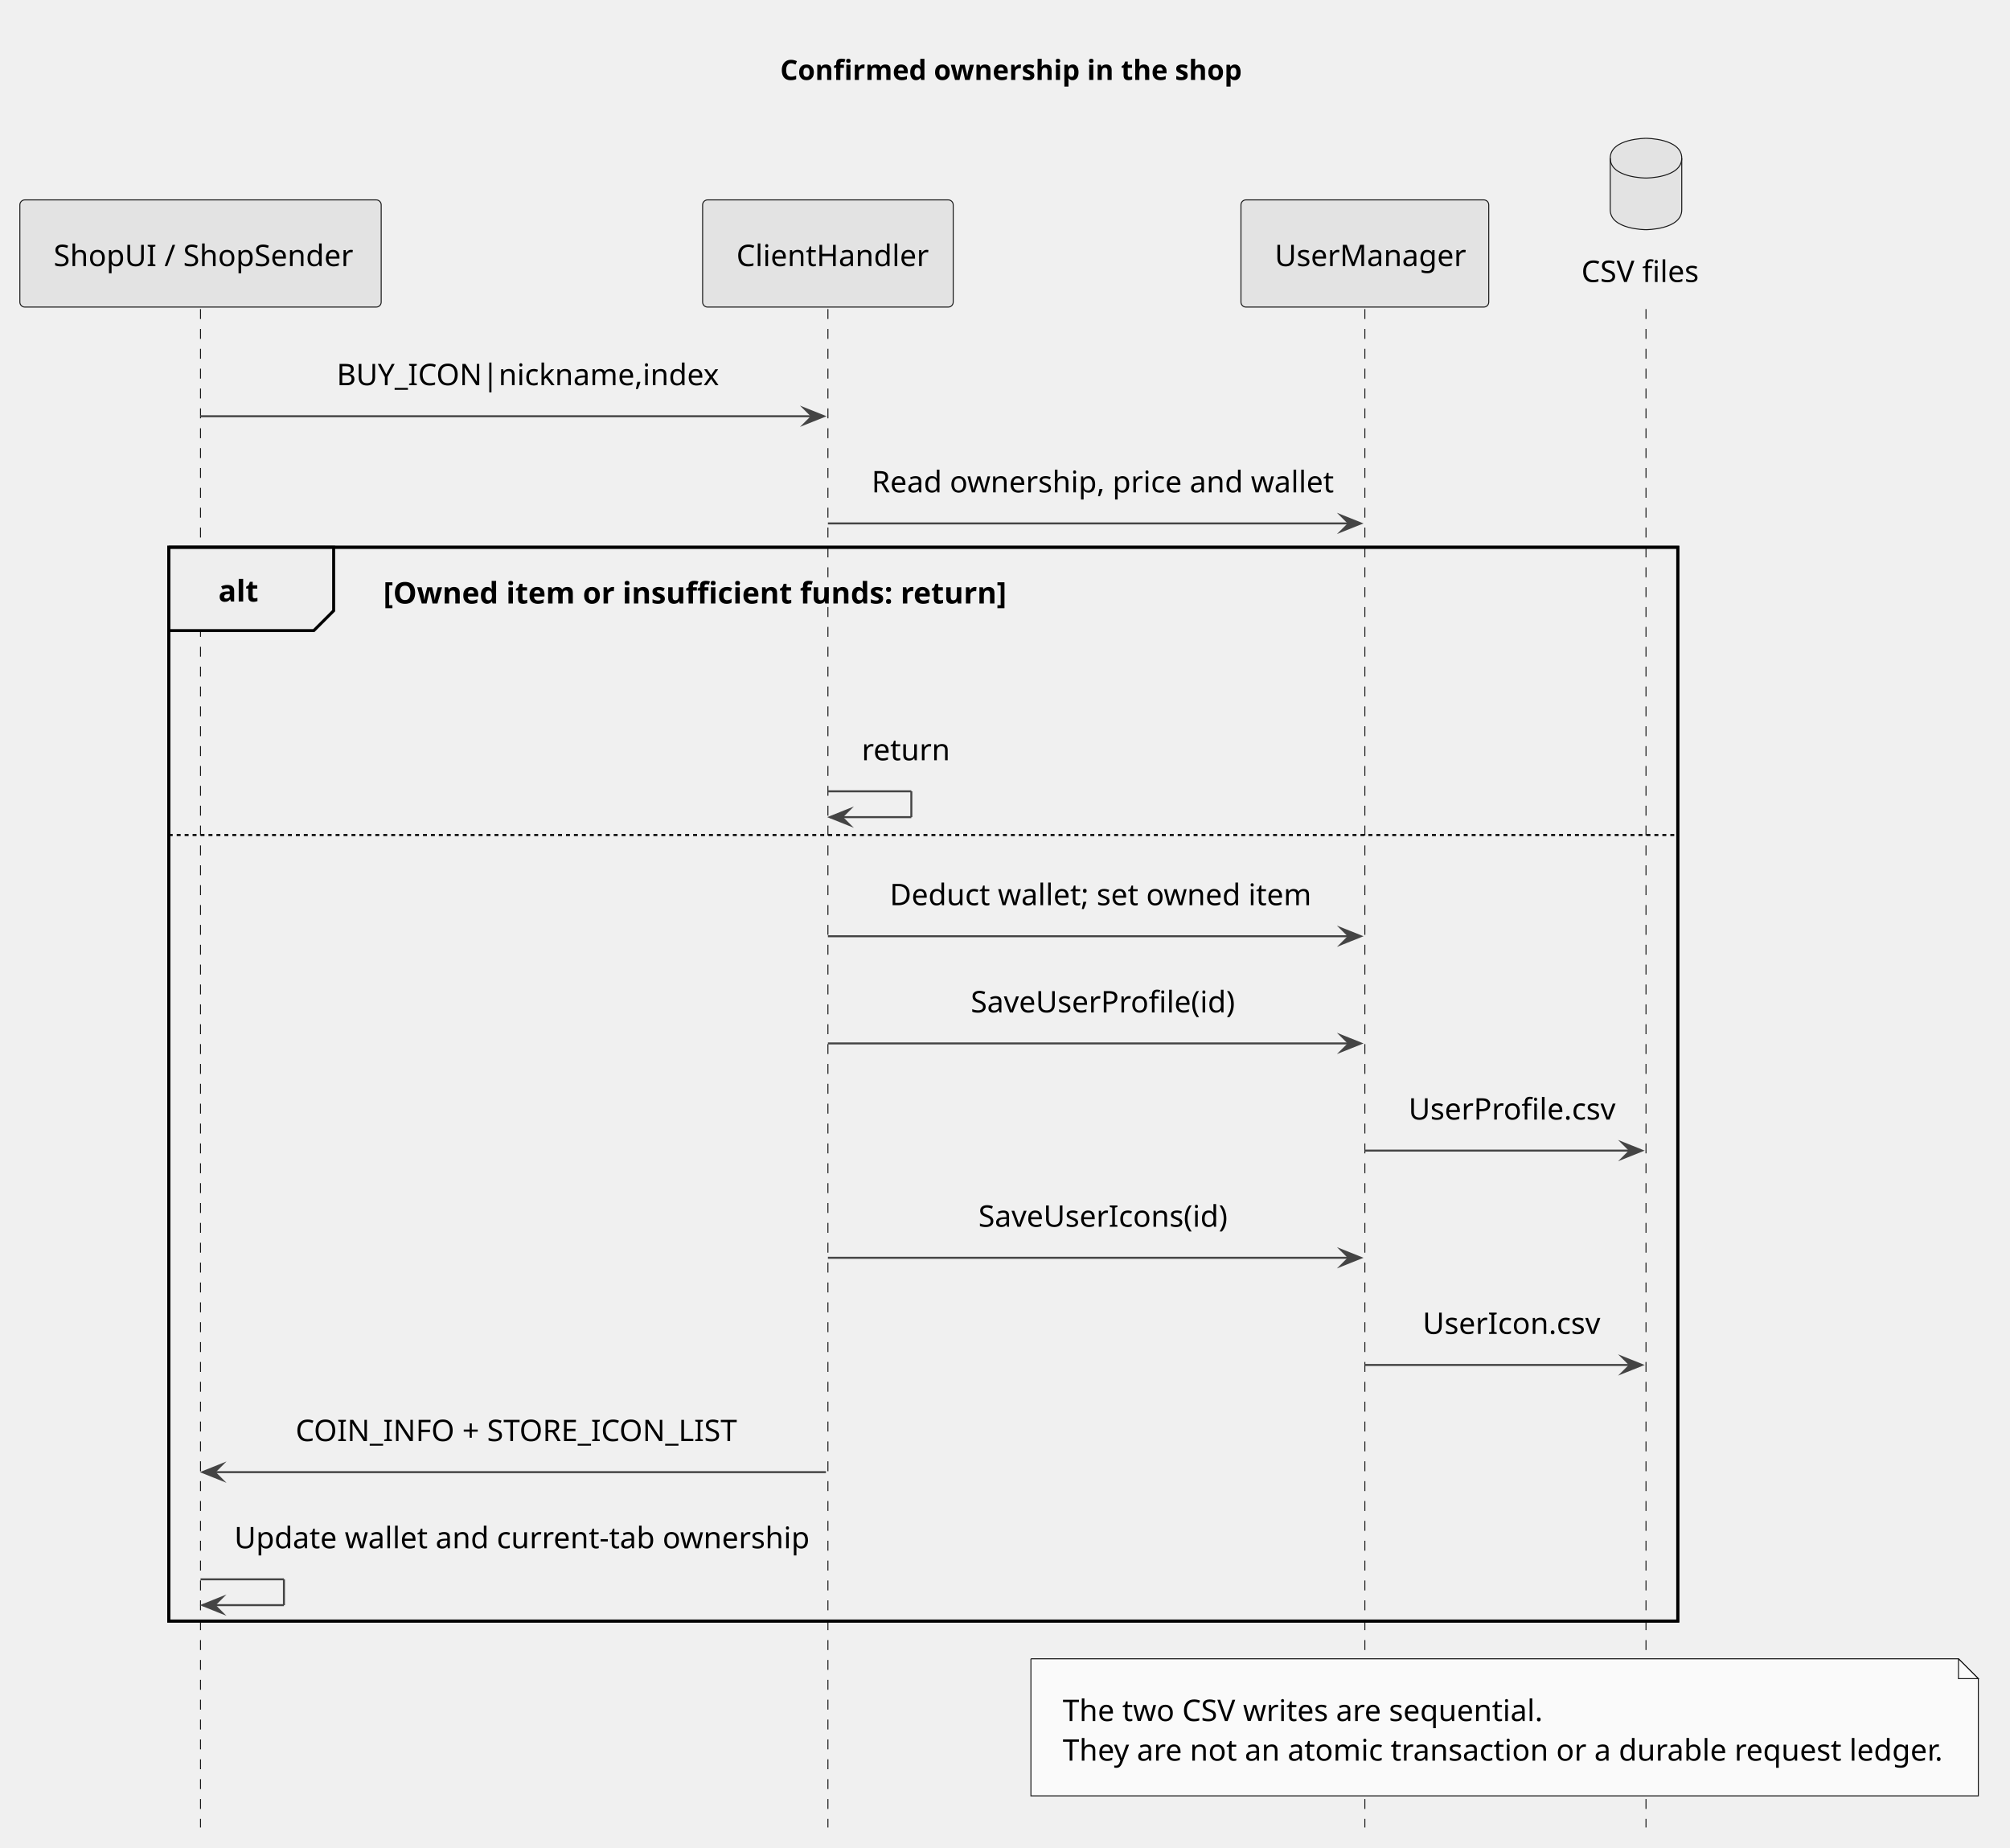
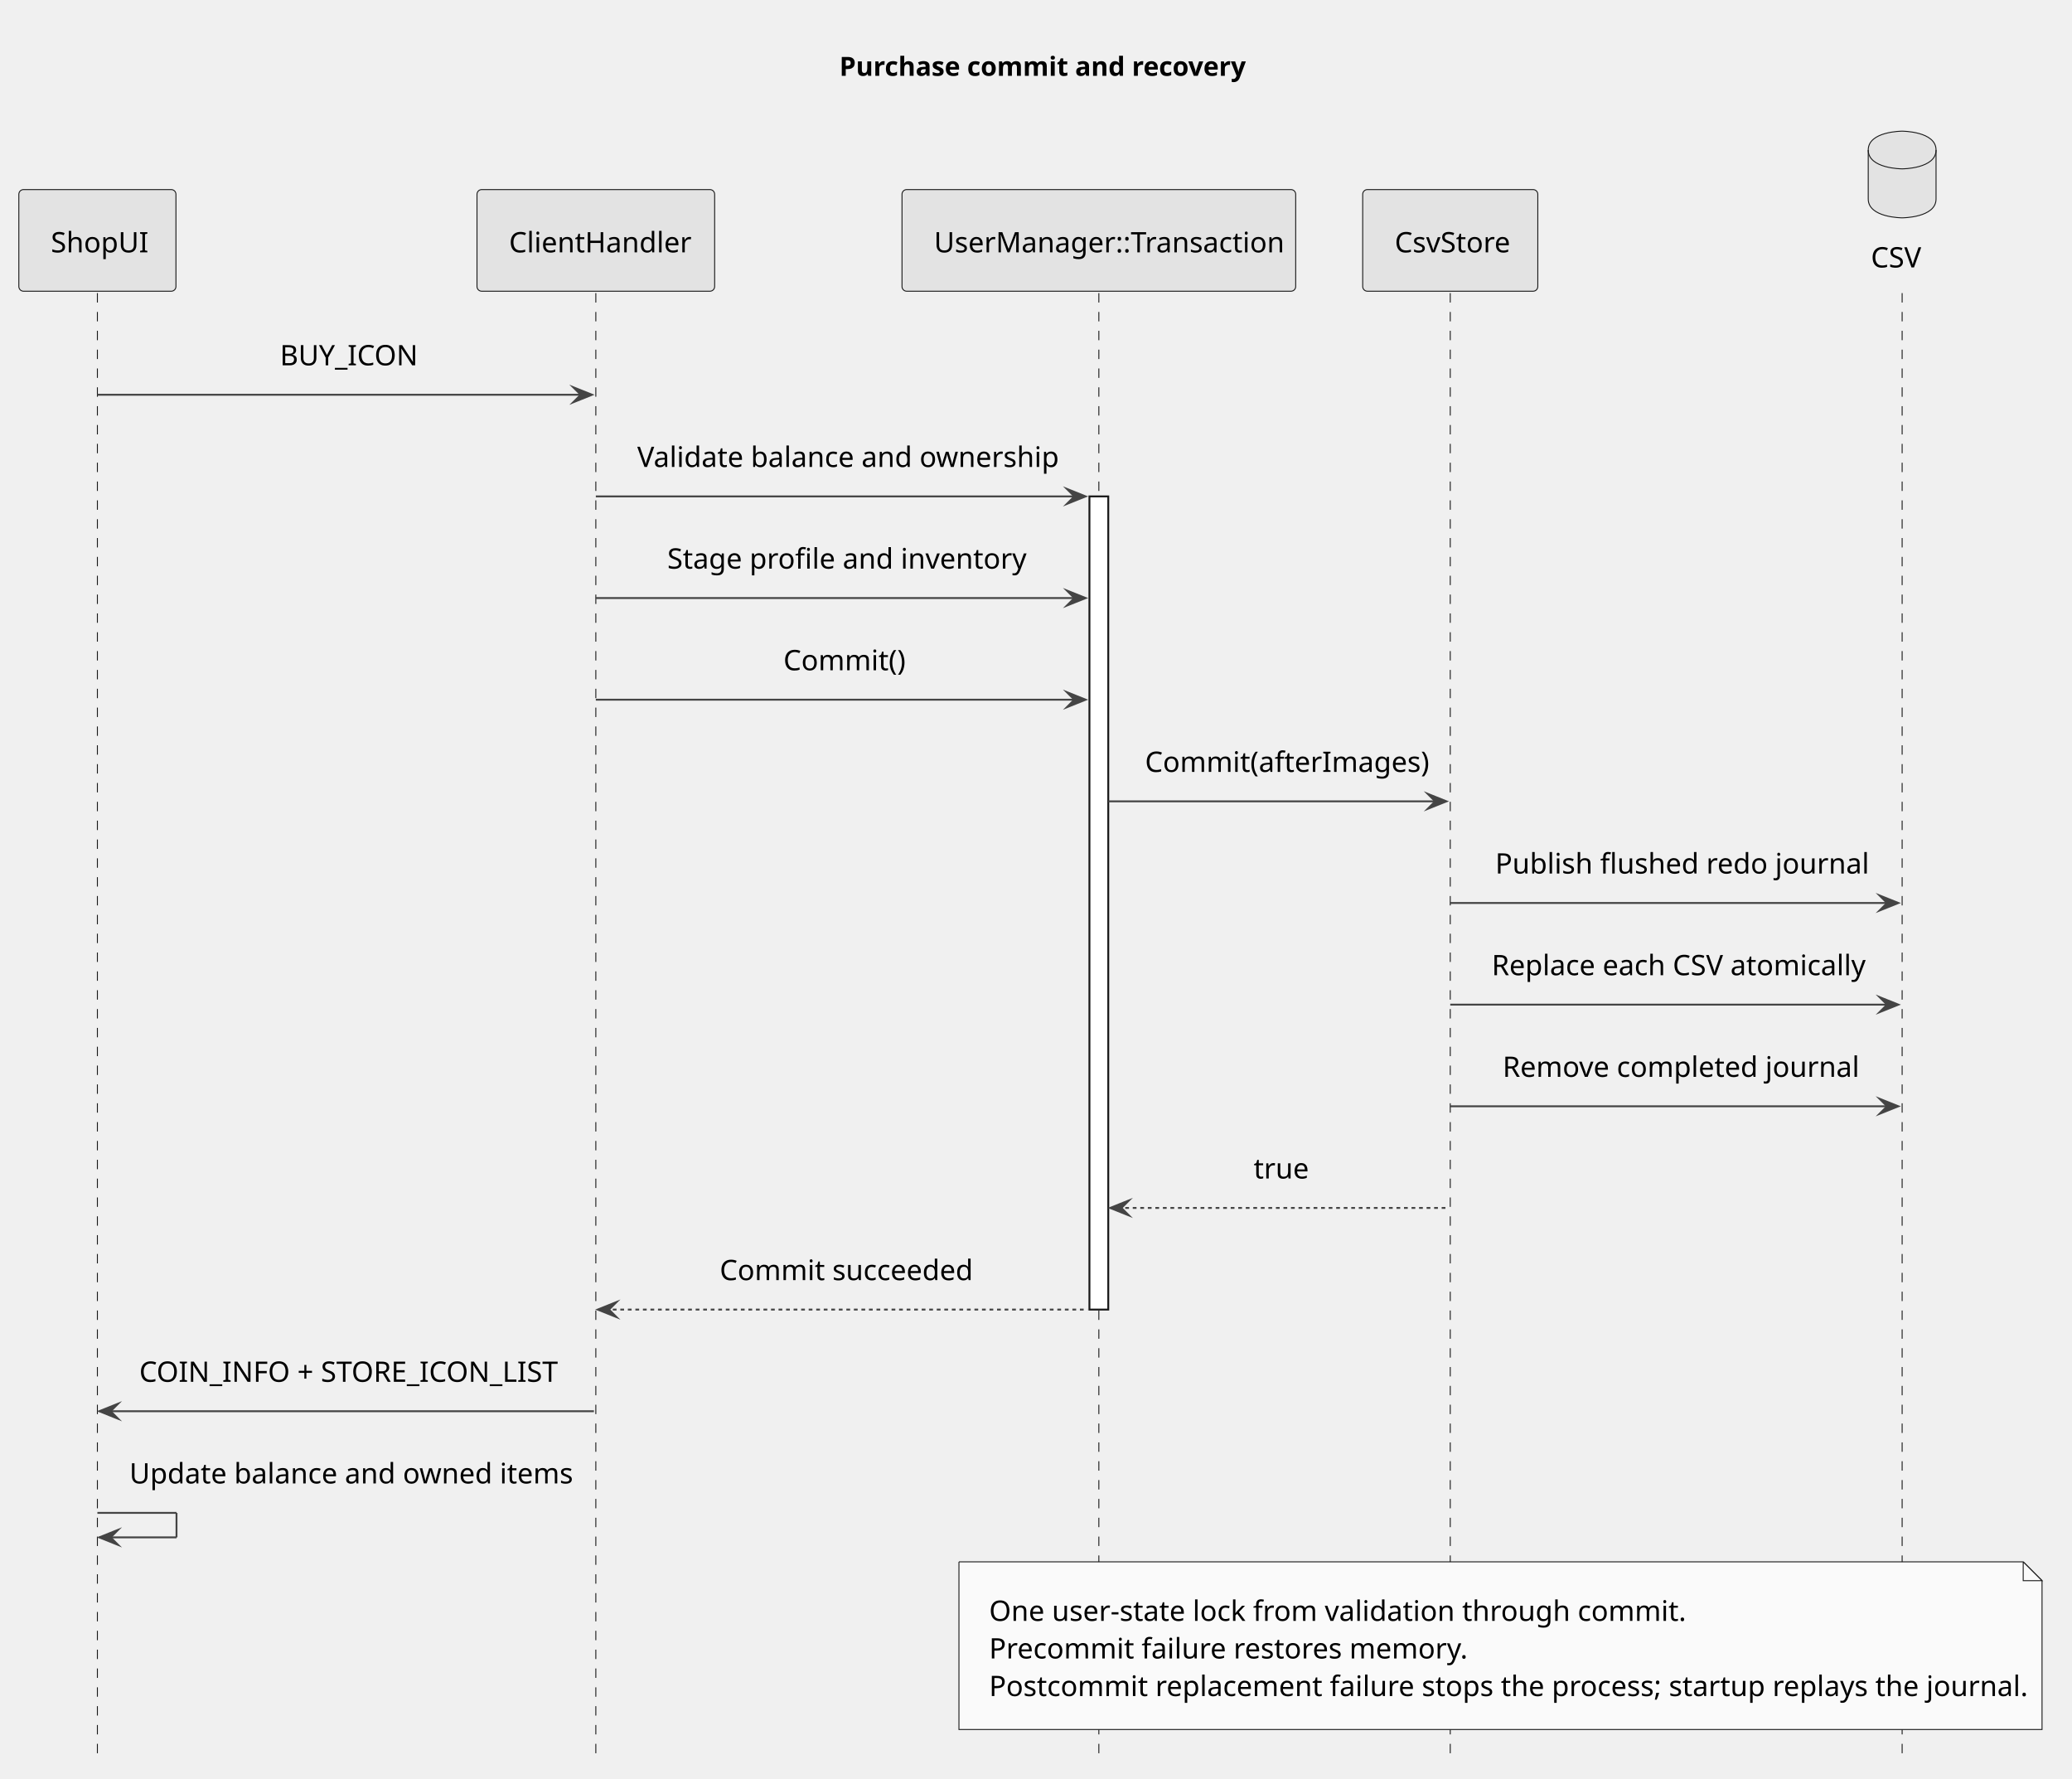
- <svg xmlns="http://www.w3.org/2000/svg" version="1.1" data-diagram-type="SEQUENCE" style="width:1012px;height:930px;background:#FFFFFF;" width="1012px" height="930px" viewBox="0 0 1012 930" zoomAndPan="magnify" preserveAspectRatio="none" contentStyleType="text/css">
+ <svg xmlns="http://www.w3.org/2000/svg" version="1.1" data-diagram-type="SEQUENCE" style="width:1100px;height:944px;background:#FFFFFF;" width="1100px" height="944px" viewBox="0 0 1100 944" zoomAndPan="magnify" preserveAspectRatio="none" contentStyleType="text/css">
  <defs />
  <g font-family="sans-serif" lengthAdjust="spacing">
    <g class="title" data-source-line="11">
-       <text x="392.813" y="40.237" fill="#000" font-size="14" textLength="225.23" font-weight="700" font-family="'Malgun Gothic'">Confirmed ownership in the shop</text>
+       <text x="445.616" y="40.237" fill="#000" font-size="14" textLength="206.862" font-weight="700" font-family="'Malgun Gothic'">Purchase commit and recovery</text>
    </g>
-     <rect x="84.96" y="275.475" width="759.771" height="540.512" fill="none" style="stroke:#000;stroke-width:1.5;" />
    <g class="participant-lifeline" data-qualified-name="UI" data-entity-uid="part1" id="part1-lifeline" data-source-line="12">
      <g>
-         <rect x="97.46" y="155.572" width="8" height="764.316" fill="#000" fill-opacity="0" />
-         <line x1="100.96" y1="155.572" x2="100.96" y2="919.889" style="stroke:#181818;stroke-width:0.5;stroke-dasharray:5,5;" />
+         <rect x="48.205" y="155.572" width="8" height="778.268" fill="#000" fill-opacity="0" />
+         <line x1="51.705" y1="155.572" x2="51.705" y2="933.84" style="stroke:#181818;stroke-width:0.5;stroke-dasharray:5,5;" />
      </g>
    </g>
    <g class="participant-lifeline" data-qualified-name="H" data-entity-uid="part2" id="part2-lifeline" data-source-line="13">
      <g>
-         <rect x="413.34" y="155.572" width="8" height="764.316" fill="#000" fill-opacity="0" />
-         <line x1="416.84" y1="155.572" x2="416.84" y2="919.889" style="stroke:#181818;stroke-width:0.5;stroke-dasharray:5,5;" />
+         <rect x="312.815" y="155.572" width="8" height="778.268" fill="#000" fill-opacity="0" />
+         <line x1="316.315" y1="155.572" x2="316.315" y2="933.84" style="stroke:#181818;stroke-width:0.5;stroke-dasharray:5,5;" />
      </g>
    </g>
-     <g class="participant-lifeline" data-qualified-name="U" data-entity-uid="part3" id="part3-lifeline" data-source-line="14">
+     <g class="participant-lifeline" data-qualified-name="T" data-entity-uid="part3" id="part3-lifeline" data-source-line="14">
      <g>
-         <rect x="683.68" y="155.572" width="8" height="764.316" fill="#000" fill-opacity="0" />
-         <line x1="687.18" y1="155.572" x2="687.18" y2="919.889" style="stroke:#181818;stroke-width:0.5;stroke-dasharray:5,5;" />
+         <rect x="579.864" y="155.572" width="8" height="778.268" fill="#000" fill-opacity="0" />
+         <line x1="583.364" y1="155.572" x2="583.364" y2="933.84" style="stroke:#181818;stroke-width:0.5;stroke-dasharray:5,5;" />
      </g>
    </g>
-     <g class="participant-lifeline" data-qualified-name="D" data-entity-uid="part4" id="part4-lifeline" data-source-line="15">
+     <g>
+       <rect x="578.364" y="263.475" width="10" height="431.609" fill="#FFF" style="stroke:#181818;stroke-width:1;" />
+     </g>
+     <g class="participant-lifeline" data-qualified-name="S" data-entity-uid="part4" id="part4-lifeline" data-source-line="15">
      <g>
-         <rect x="825.231" y="155.572" width="8" height="764.316" fill="#000" fill-opacity="0" />
-         <line x1="828.731" y1="155.572" x2="828.731" y2="919.889" style="stroke:#181818;stroke-width:0.5;stroke-dasharray:5,5;" />
+         <rect x="766.423" y="155.572" width="8" height="778.268" fill="#000" fill-opacity="0" />
+         <line x1="769.923" y1="155.572" x2="769.923" y2="933.84" style="stroke:#181818;stroke-width:0.5;stroke-dasharray:5,5;" />
+       </g>
+     </g>
+     <g class="participant-lifeline" data-qualified-name="D" data-entity-uid="part5" id="part5-lifeline" data-source-line="16">
+       <g>
+         <rect x="1006.324" y="155.572" width="8" height="778.268" fill="#000" fill-opacity="0" />
+         <line x1="1009.824" y1="155.572" x2="1009.824" y2="933.84" style="stroke:#181818;stroke-width:0.5;stroke-dasharray:5,5;" />
      </g>
    </g>
    <g class="participant participant-head" data-qualified-name="UI" data-entity-uid="part1" id="part1-head" data-source-line="12">
-       <rect x="10" y="100.621" width="181.92" height="53.951" fill="#E3E3E3" style="stroke:#181818;stroke-width:0.5;" rx="2.5" ry="2.5" />
-       <text x="27" y="133.947" fill="#000" font-size="15" textLength="147.92" font-family="'Malgun Gothic'">ShopUI / ShopSender</text>
+       <rect x="10" y="100.621" width="83.409" height="53.951" fill="#E3E3E3" style="stroke:#181818;stroke-width:0.5;" rx="2.5" ry="2.5" />
+       <text x="27" y="133.947" fill="#000" font-size="15" textLength="49.409" font-family="'Malgun Gothic'">ShopUI</text>
    </g>
    <g class="participant participant-head" data-qualified-name="H" data-entity-uid="part2" id="part2-head" data-source-line="13">
-       <rect x="353.756" y="100.621" width="126.168" height="53.951" fill="#E3E3E3" style="stroke:#181818;stroke-width:0.5;" rx="2.5" ry="2.5" />
-       <text x="370.756" y="133.947" fill="#000" font-size="15" textLength="92.168" font-family="'Malgun Gothic'">ClientHandler</text>
+       <rect x="253.231" y="100.621" width="126.168" height="53.951" fill="#E3E3E3" style="stroke:#181818;stroke-width:0.5;" rx="2.5" ry="2.5" />
+       <text x="270.231" y="133.947" fill="#000" font-size="15" textLength="92.168" font-family="'Malgun Gothic'">ClientHandler</text>
    </g>
-     <g class="participant participant-head" data-qualified-name="U" data-entity-uid="part3" id="part3-head" data-source-line="14">
-       <rect x="624.803" y="100.621" width="124.754" height="53.951" fill="#E3E3E3" style="stroke:#181818;stroke-width:0.5;" rx="2.5" ry="2.5" />
-       <text x="641.803" y="133.947" fill="#000" font-size="15" textLength="90.754" font-family="'Malgun Gothic'">UserManager</text>
+     <g class="participant participant-head" data-qualified-name="T" data-entity-uid="part3" id="part3-head" data-source-line="14">
+       <rect x="478.862" y="100.621" width="209.005" height="53.951" fill="#E3E3E3" style="stroke:#181818;stroke-width:0.5;" rx="2.5" ry="2.5" />
+       <text x="495.862" y="133.947" fill="#000" font-size="15" textLength="175.005" font-family="'Malgun Gothic'">UserManager::Transaction</text>
    </g>
-     <g class="participant participant-head" data-qualified-name="D" data-entity-uid="part4" id="part4-head" data-source-line="15">
-       <text x="796.178" y="141.947" fill="#000" font-size="15" textLength="59.106" font-family="'Malgun Gothic'">CSV files</text>
-       <path d="M810.731,79.621 C810.731,69.621 828.731,69.621 828.731,69.621 C828.731,69.621 846.731,69.621 846.731,79.621 L846.731,105.621 C846.731,115.621 828.731,115.621 828.731,115.621 C828.731,115.621 810.731,115.621 810.731,105.621 L810.731,79.621" style="stroke:#181818;stroke-width:0.5;" fill="#E3E3E3" />
-       <path d="M810.731,79.621 C810.731,89.621 828.731,89.621 828.731,89.621 C828.731,89.621 846.731,89.621 846.731,79.621" style="stroke:#181818;stroke-width:0.5;" fill="none" />
+     <g class="participant participant-head" data-qualified-name="S" data-entity-uid="part4" id="part4-head" data-source-line="15">
+       <rect x="723.443" y="100.621" width="92.96" height="53.951" fill="#E3E3E3" style="stroke:#181818;stroke-width:0.5;" rx="2.5" ry="2.5" />
+       <text x="740.443" y="133.947" fill="#000" font-size="15" textLength="58.96" font-family="'Malgun Gothic'">CsvStore</text>
    </g>
-     <g class="message" data-entity-1="part1" data-entity-2="part2" id="msg1" data-source-line="16">
-       <polygon points="404.84,205.523,414.84,209.523,404.84,213.523,408.84,209.523" fill="#444" style="stroke:#444;stroke-width:1;stroke-linejoin:miter;stroke-miterlimit:10;" />
-       <line x1="100.96" y1="209.523" x2="410.84" y2="209.523" style="stroke:#444;stroke-width:1;" />
-       <text x="169.508" y="193.898" fill="#000" font-size="15" textLength="178.784" font-family="'Malgun Gothic'">BUY_ICON|nickname,index</text>
+     <g class="participant participant-head" data-qualified-name="D" data-entity-uid="part5" id="part5-head" data-source-line="16">
+       <text x="993.234" y="141.947" fill="#000" font-size="15" textLength="27.18" font-family="'Malgun Gothic'">CSV</text>
+       <path d="M991.824,79.621 C991.824,69.621 1009.824,69.621 1009.824,69.621 C1009.824,69.621 1027.824,69.621 1027.824,79.621 L1027.824,105.621 C1027.824,115.621 1009.824,115.621 1009.824,115.621 C1009.824,115.621 991.824,115.621 991.824,105.621 L991.824,79.621" style="stroke:#181818;stroke-width:0.5;" fill="#E3E3E3" />
+       <path d="M991.824,79.621 C991.824,89.621 1009.824,89.621 1009.824,89.621 C1009.824,89.621 1027.824,89.621 1027.824,79.621" style="stroke:#181818;stroke-width:0.5;" fill="none" />
    </g>
-     <g class="message" data-entity-1="part2" data-entity-2="part3" id="msg2" data-source-line="17">
-       <polygon points="675.18,259.475,685.18,263.475,675.18,267.475,679.18,263.475" fill="#444" style="stroke:#444;stroke-width:1;stroke-linejoin:miter;stroke-miterlimit:10;" />
-       <line x1="416.84" y1="263.475" x2="681.18" y2="263.475" style="stroke:#444;stroke-width:1;" />
-       <text x="438.84" y="247.849" fill="#000" font-size="15" textLength="226.34" font-family="'Malgun Gothic'">Read ownership, price and wallet</text>
+     <g class="message" data-entity-1="part1" data-entity-2="part2" id="msg1" data-source-line="17">
+       <polygon points="304.315,205.523,314.315,209.523,304.315,213.523,308.315,209.523" fill="#444" style="stroke:#444;stroke-width:1;stroke-linejoin:miter;stroke-miterlimit:10;" />
+       <line x1="51.705" y1="209.523" x2="310.315" y2="209.523" style="stroke:#444;stroke-width:1;" />
+       <text x="148.619" y="193.898" fill="#000" font-size="15" textLength="70.781" font-family="'Malgun Gothic'">BUY_ICON</text>
    </g>
-     <path d="M84.96,275.475 L167.985,275.475 L167.985,307.426 L157.985,317.426 L84.96,317.426 L84.96,275.475" style="stroke:#000;stroke-width:1.5;" fill="#EEE" />
-     <rect x="84.96" y="275.475" width="759.771" height="540.512" fill="none" style="stroke:#000;stroke-width:1.5;" />
-     <text x="109.96" y="302.8" fill="#000" font-size="15" textLength="18.025" font-weight="700" font-family="'Malgun Gothic'">alt</text>
-     <text x="192.985" y="303.8" fill="#000" font-size="15" textLength="301.926" font-weight="700" font-family="'Malgun Gothic'">[Owned item or insufficient funds: return]</text>
-     <g class="message" data-entity-1="part2" data-entity-2="part2" id="msg3" data-source-line="19">
-       <line x1="416.84" y1="398.328" x2="458.84" y2="398.328" style="stroke:#444;stroke-width:1;" />
-       <line x1="458.84" y1="398.328" x2="458.84" y2="411.328" style="stroke:#444;stroke-width:1;" />
-       <line x1="417.84" y1="411.328" x2="458.84" y2="411.328" style="stroke:#444;stroke-width:1;" />
-       <polygon points="427.84,407.328,417.84,411.328,427.84,415.328,423.84,411.328" fill="#444" style="stroke:#444;stroke-width:1;stroke-linejoin:miter;stroke-miterlimit:10;" />
-       <text x="433.84" y="382.703" fill="#000" font-size="15" textLength="41.147" font-family="'Malgun Gothic'">return</text>
+     <g class="message" data-entity-1="part2" data-entity-2="part3" id="msg2" data-source-line="18">
+       <polygon points="566.364,259.475,576.364,263.475,566.364,267.475,570.364,263.475" fill="#444" style="stroke:#444;stroke-width:1;stroke-linejoin:miter;stroke-miterlimit:10;" />
+       <line x1="316.315" y1="263.475" x2="572.364" y2="263.475" style="stroke:#444;stroke-width:1;" />
+       <text x="338.315" y="247.849" fill="#000" font-size="15" textLength="218.049" font-family="'Malgun Gothic'">Validate balance and ownership</text>
    </g>
-     <line x1="84.96" y1="420.328" x2="844.731" y2="420.328" style="stroke:#000;stroke-width:1;stroke-dasharray:2,2;" />
+     <g class="message" data-entity-1="part2" data-entity-2="part3" id="msg3" data-source-line="20">
+       <polygon points="566.364,313.426,576.364,317.426,566.364,321.426,570.364,317.426" fill="#444" style="stroke:#444;stroke-width:1;stroke-linejoin:miter;stroke-miterlimit:10;" />
+       <line x1="316.315" y1="317.426" x2="572.364" y2="317.426" style="stroke:#444;stroke-width:1;" />
+       <text x="354.252" y="301.8" fill="#000" font-size="15" textLength="186.174" font-family="'Malgun Gothic'">Stage profile and inventory</text>
+     </g>
    <g class="message" data-entity-1="part2" data-entity-2="part3" id="msg4" data-source-line="21">
-       <polygon points="675.18,467.279,685.18,471.279,675.18,475.279,679.18,471.279" fill="#444" style="stroke:#444;stroke-width:1;stroke-linejoin:miter;stroke-miterlimit:10;" />
-       <line x1="416.84" y1="471.279" x2="681.18" y2="471.279" style="stroke:#444;stroke-width:1;" />
-       <text x="447.962" y="455.654" fill="#000" font-size="15" textLength="208.096" font-family="'Malgun Gothic'">Deduct wallet; set owned item</text>
+       <polygon points="566.364,367.377,576.364,371.377,566.364,375.377,570.364,371.377" fill="#444" style="stroke:#444;stroke-width:1;stroke-linejoin:miter;stroke-miterlimit:10;" />
+       <line x1="316.315" y1="371.377" x2="572.364" y2="371.377" style="stroke:#444;stroke-width:1;" />
+       <text x="415.886" y="355.751" fill="#000" font-size="15" textLength="62.908" font-family="'Malgun Gothic'">Commit()</text>
    </g>
-     <g class="message" data-entity-1="part2" data-entity-2="part3" id="msg5" data-source-line="22">
-       <polygon points="675.18,521.23,685.18,525.23,675.18,529.23,679.18,525.23" fill="#444" style="stroke:#444;stroke-width:1;stroke-linejoin:miter;stroke-miterlimit:10;" />
-       <line x1="416.84" y1="525.23" x2="681.18" y2="525.23" style="stroke:#444;stroke-width:1;" />
-       <text x="488.751" y="509.605" fill="#000" font-size="15" textLength="126.519" font-family="'Malgun Gothic'">SaveUserProfile(id)</text>
+     <g class="message" data-entity-1="part3" data-entity-2="part4" id="msg5" data-source-line="22">
+       <polygon points="757.923,421.328,767.923,425.328,757.923,429.328,761.923,425.328" fill="#444" style="stroke:#444;stroke-width:1;stroke-linejoin:miter;stroke-miterlimit:10;" />
+       <line x1="588.364" y1="425.328" x2="763.923" y2="425.328" style="stroke:#444;stroke-width:1;" />
+       <text x="607.864" y="409.703" fill="#000" font-size="15" textLength="142.559" font-family="'Malgun Gothic'">Commit(afterImages)</text>
    </g>
-     <g class="message" data-entity-1="part3" data-entity-2="part4" id="msg6" data-source-line="23">
-       <polygon points="816.731,575.182,826.731,579.182,816.731,583.182,820.731,579.182" fill="#444" style="stroke:#444;stroke-width:1;stroke-linejoin:miter;stroke-miterlimit:10;" />
-       <line x1="687.18" y1="579.182" x2="822.731" y2="579.182" style="stroke:#444;stroke-width:1;" />
-       <text x="709.18" y="563.556" fill="#000" font-size="15" textLength="97.551" font-family="'Malgun Gothic'">UserProfile.csv</text>
+     <g class="message" data-entity-1="part4" data-entity-2="part5" id="msg6" data-source-line="23">
+       <polygon points="997.824,475.279,1007.824,479.279,997.824,483.279,1001.824,479.279" fill="#444" style="stroke:#444;stroke-width:1;stroke-linejoin:miter;stroke-miterlimit:10;" />
+       <line x1="769.923" y1="479.279" x2="1003.824" y2="479.279" style="stroke:#444;stroke-width:1;" />
+       <text x="793.809" y="463.654" fill="#000" font-size="15" textLength="192.129" font-family="'Malgun Gothic'">Publish flushed redo journal</text>
    </g>
-     <g class="message" data-entity-1="part2" data-entity-2="part3" id="msg7" data-source-line="24">
-       <polygon points="675.18,629.133,685.18,633.133,675.18,637.133,679.18,633.133" fill="#444" style="stroke:#444;stroke-width:1;stroke-linejoin:miter;stroke-miterlimit:10;" />
-       <line x1="416.84" y1="633.133" x2="681.18" y2="633.133" style="stroke:#444;stroke-width:1;" />
-       <text x="492.607" y="617.507" fill="#000" font-size="15" textLength="118.806" font-family="'Malgun Gothic'">SaveUserIcons(id)</text>
+     <g class="message" data-entity-1="part4" data-entity-2="part5" id="msg7" data-source-line="24">
+       <polygon points="997.824,529.23,1007.824,533.23,997.824,537.23,1001.824,533.23" fill="#444" style="stroke:#444;stroke-width:1;stroke-linejoin:miter;stroke-miterlimit:10;" />
+       <line x1="769.923" y1="533.23" x2="1003.824" y2="533.23" style="stroke:#444;stroke-width:1;" />
+       <text x="791.923" y="517.605" fill="#000" font-size="15" textLength="195.901" font-family="'Malgun Gothic'">Replace each CSV atomically</text>
    </g>
-     <g class="message" data-entity-1="part3" data-entity-2="part4" id="msg8" data-source-line="25">
-       <polygon points="816.731,683.084,826.731,687.084,816.731,691.084,820.731,687.084" fill="#444" style="stroke:#444;stroke-width:1;stroke-linejoin:miter;stroke-miterlimit:10;" />
-       <line x1="687.18" y1="687.084" x2="822.731" y2="687.084" style="stroke:#444;stroke-width:1;" />
-       <text x="716.285" y="671.458" fill="#000" font-size="15" textLength="83.342" font-family="'Malgun Gothic'">UserIcon.csv</text>
+     <g class="message" data-entity-1="part4" data-entity-2="part5" id="msg8" data-source-line="25">
+       <polygon points="997.824,583.182,1007.824,587.182,997.824,591.182,1001.824,587.182" fill="#444" style="stroke:#444;stroke-width:1;stroke-linejoin:miter;stroke-miterlimit:10;" />
+       <line x1="769.923" y1="587.182" x2="1003.824" y2="587.182" style="stroke:#444;stroke-width:1;" />
+       <text x="797.727" y="571.556" fill="#000" font-size="15" textLength="184.292" font-family="'Malgun Gothic'">Remove completed journal</text>
    </g>
-     <g class="message" data-entity-1="part2" data-entity-2="part1" id="msg9" data-source-line="26">
-       <polygon points="111.96,737.035,101.96,741.035,111.96,745.035,107.96,741.035" fill="#444" style="stroke:#444;stroke-width:1;stroke-linejoin:miter;stroke-miterlimit:10;" />
-       <line x1="105.96" y1="741.035" x2="415.84" y2="741.035" style="stroke:#444;stroke-width:1;" />
-       <text x="148.81" y="725.41" fill="#000" font-size="15" textLength="220.181" font-family="'Malgun Gothic'">COIN_INFO + STORE_ICON_LIST</text>
+     <g class="message" data-entity-1="part4" data-entity-2="part3" id="msg9" data-source-line="26">
+       <polygon points="599.364,637.133,589.364,641.133,599.364,645.133,595.364,641.133" fill="#444" style="stroke:#444;stroke-width:1;stroke-linejoin:miter;stroke-miterlimit:10;" />
+       <line x1="593.364" y1="641.133" x2="768.923" y2="641.133" style="stroke:#444;stroke-width:1;stroke-dasharray:2,2;" />
+       <text x="665.557" y="625.507" fill="#000" font-size="15" textLength="27.173" font-family="'Malgun Gothic'">true</text>
    </g>
-     <g class="message" data-entity-1="part1" data-entity-2="part1" id="msg10" data-source-line="27">
-       <line x1="100.96" y1="794.986" x2="142.96" y2="794.986" style="stroke:#444;stroke-width:1;" />
-       <line x1="142.96" y1="794.986" x2="142.96" y2="807.986" style="stroke:#444;stroke-width:1;" />
-       <line x1="101.96" y1="807.986" x2="142.96" y2="807.986" style="stroke:#444;stroke-width:1;" />
-       <polygon points="111.96,803.986,101.96,807.986,111.96,811.986,107.96,807.986" fill="#444" style="stroke:#444;stroke-width:1;stroke-linejoin:miter;stroke-miterlimit:10;" />
-       <text x="117.96" y="779.361" fill="#000" font-size="15" textLength="281.88" font-family="'Malgun Gothic'">Update wallet and current-tab ownership</text>
+     <g class="message" data-entity-1="part3" data-entity-2="part2" id="msg10" data-source-line="27">
+       <polygon points="327.315,691.084,317.315,695.084,327.315,699.084,323.315,695.084" fill="#444" style="stroke:#444;stroke-width:1;stroke-linejoin:miter;stroke-miterlimit:10;" />
+       <line x1="321.315" y1="695.084" x2="577.364" y2="695.084" style="stroke:#444;stroke-width:1;stroke-dasharray:2,2;" />
+       <text x="382.073" y="679.458" fill="#000" font-size="15" textLength="130.532" font-family="'Malgun Gothic'">Commit succeeded</text>
    </g>
-     <path d="M519.055,834.986 L519.055,903.986 L996.055,903.986 L996.055,844.986 L986.055,834.986 L519.055,834.986" style="stroke:#181818;stroke-width:0.5;" fill="#FAFAFA" />
-     <path d="M986.055,834.986 L986.055,844.986 L996.055,844.986 L986.055,834.986" style="stroke:#181818;stroke-width:0.5;" fill="#FAFAFA" />
-     <text x="535.055" y="866.312" fill="#000" font-size="15" textLength="236.887" font-family="'Malgun Gothic'">The two CSV writes are sequential.</text>
-     <text x="535.055" y="886.263" fill="#000" font-size="15" textLength="436.802" font-family="'Malgun Gothic'">They are not an atomic transaction or a durable request ledger.</text>
+     <g class="message" data-entity-1="part2" data-entity-2="part1" id="msg11" data-source-line="29">
+       <polygon points="62.705,745.035,52.705,749.035,62.705,753.035,58.705,749.035" fill="#444" style="stroke:#444;stroke-width:1;stroke-linejoin:miter;stroke-miterlimit:10;" />
+       <line x1="56.705" y1="749.035" x2="315.315" y2="749.035" style="stroke:#444;stroke-width:1;" />
+       <text x="73.919" y="733.41" fill="#000" font-size="15" textLength="220.181" font-family="'Malgun Gothic'">COIN_INFO + STORE_ICON_LIST</text>
+     </g>
+     <g class="message" data-entity-1="part1" data-entity-2="part1" id="msg12" data-source-line="30">
+       <line x1="51.705" y1="802.986" x2="93.705" y2="802.986" style="stroke:#444;stroke-width:1;" />
+       <line x1="93.705" y1="802.986" x2="93.705" y2="815.986" style="stroke:#444;stroke-width:1;" />
+       <line x1="52.705" y1="815.986" x2="93.705" y2="815.986" style="stroke:#444;stroke-width:1;" />
+       <polygon points="62.705,811.986,52.705,815.986,62.705,819.986,58.705,815.986" fill="#444" style="stroke:#444;stroke-width:1;stroke-linejoin:miter;stroke-miterlimit:10;" />
+       <text x="68.705" y="787.361" fill="#000" font-size="15" textLength="230.61" font-family="'Malgun Gothic'">Update balance and owned items</text>
+     </g>
+     <path d="M509.093,828.986 L509.093,917.986 L1084.093,917.986 L1084.093,838.986 L1074.093,828.986 L509.093,828.986" style="stroke:#181818;stroke-width:0.5;" fill="#FAFAFA" />
+     <path d="M1074.093,828.986 L1074.093,838.986 L1084.093,838.986 L1074.093,828.986" style="stroke:#181818;stroke-width:0.5;" fill="#FAFAFA" />
+     <text x="525.093" y="860.312" fill="#000" font-size="15" textLength="361.831" font-family="'Malgun Gothic'">One user-state lock from validation through commit.</text>
+     <text x="525.093" y="880.263" fill="#000" font-size="15" textLength="244.175" font-family="'Malgun Gothic'">Precommit failure restores memory.</text>
+     <text x="525.093" y="900.214" fill="#000" font-size="15" textLength="534.001" font-family="'Malgun Gothic'">Postcommit replacement failure stops the process; startup replays the journal.</text>
  </g>
</svg>
